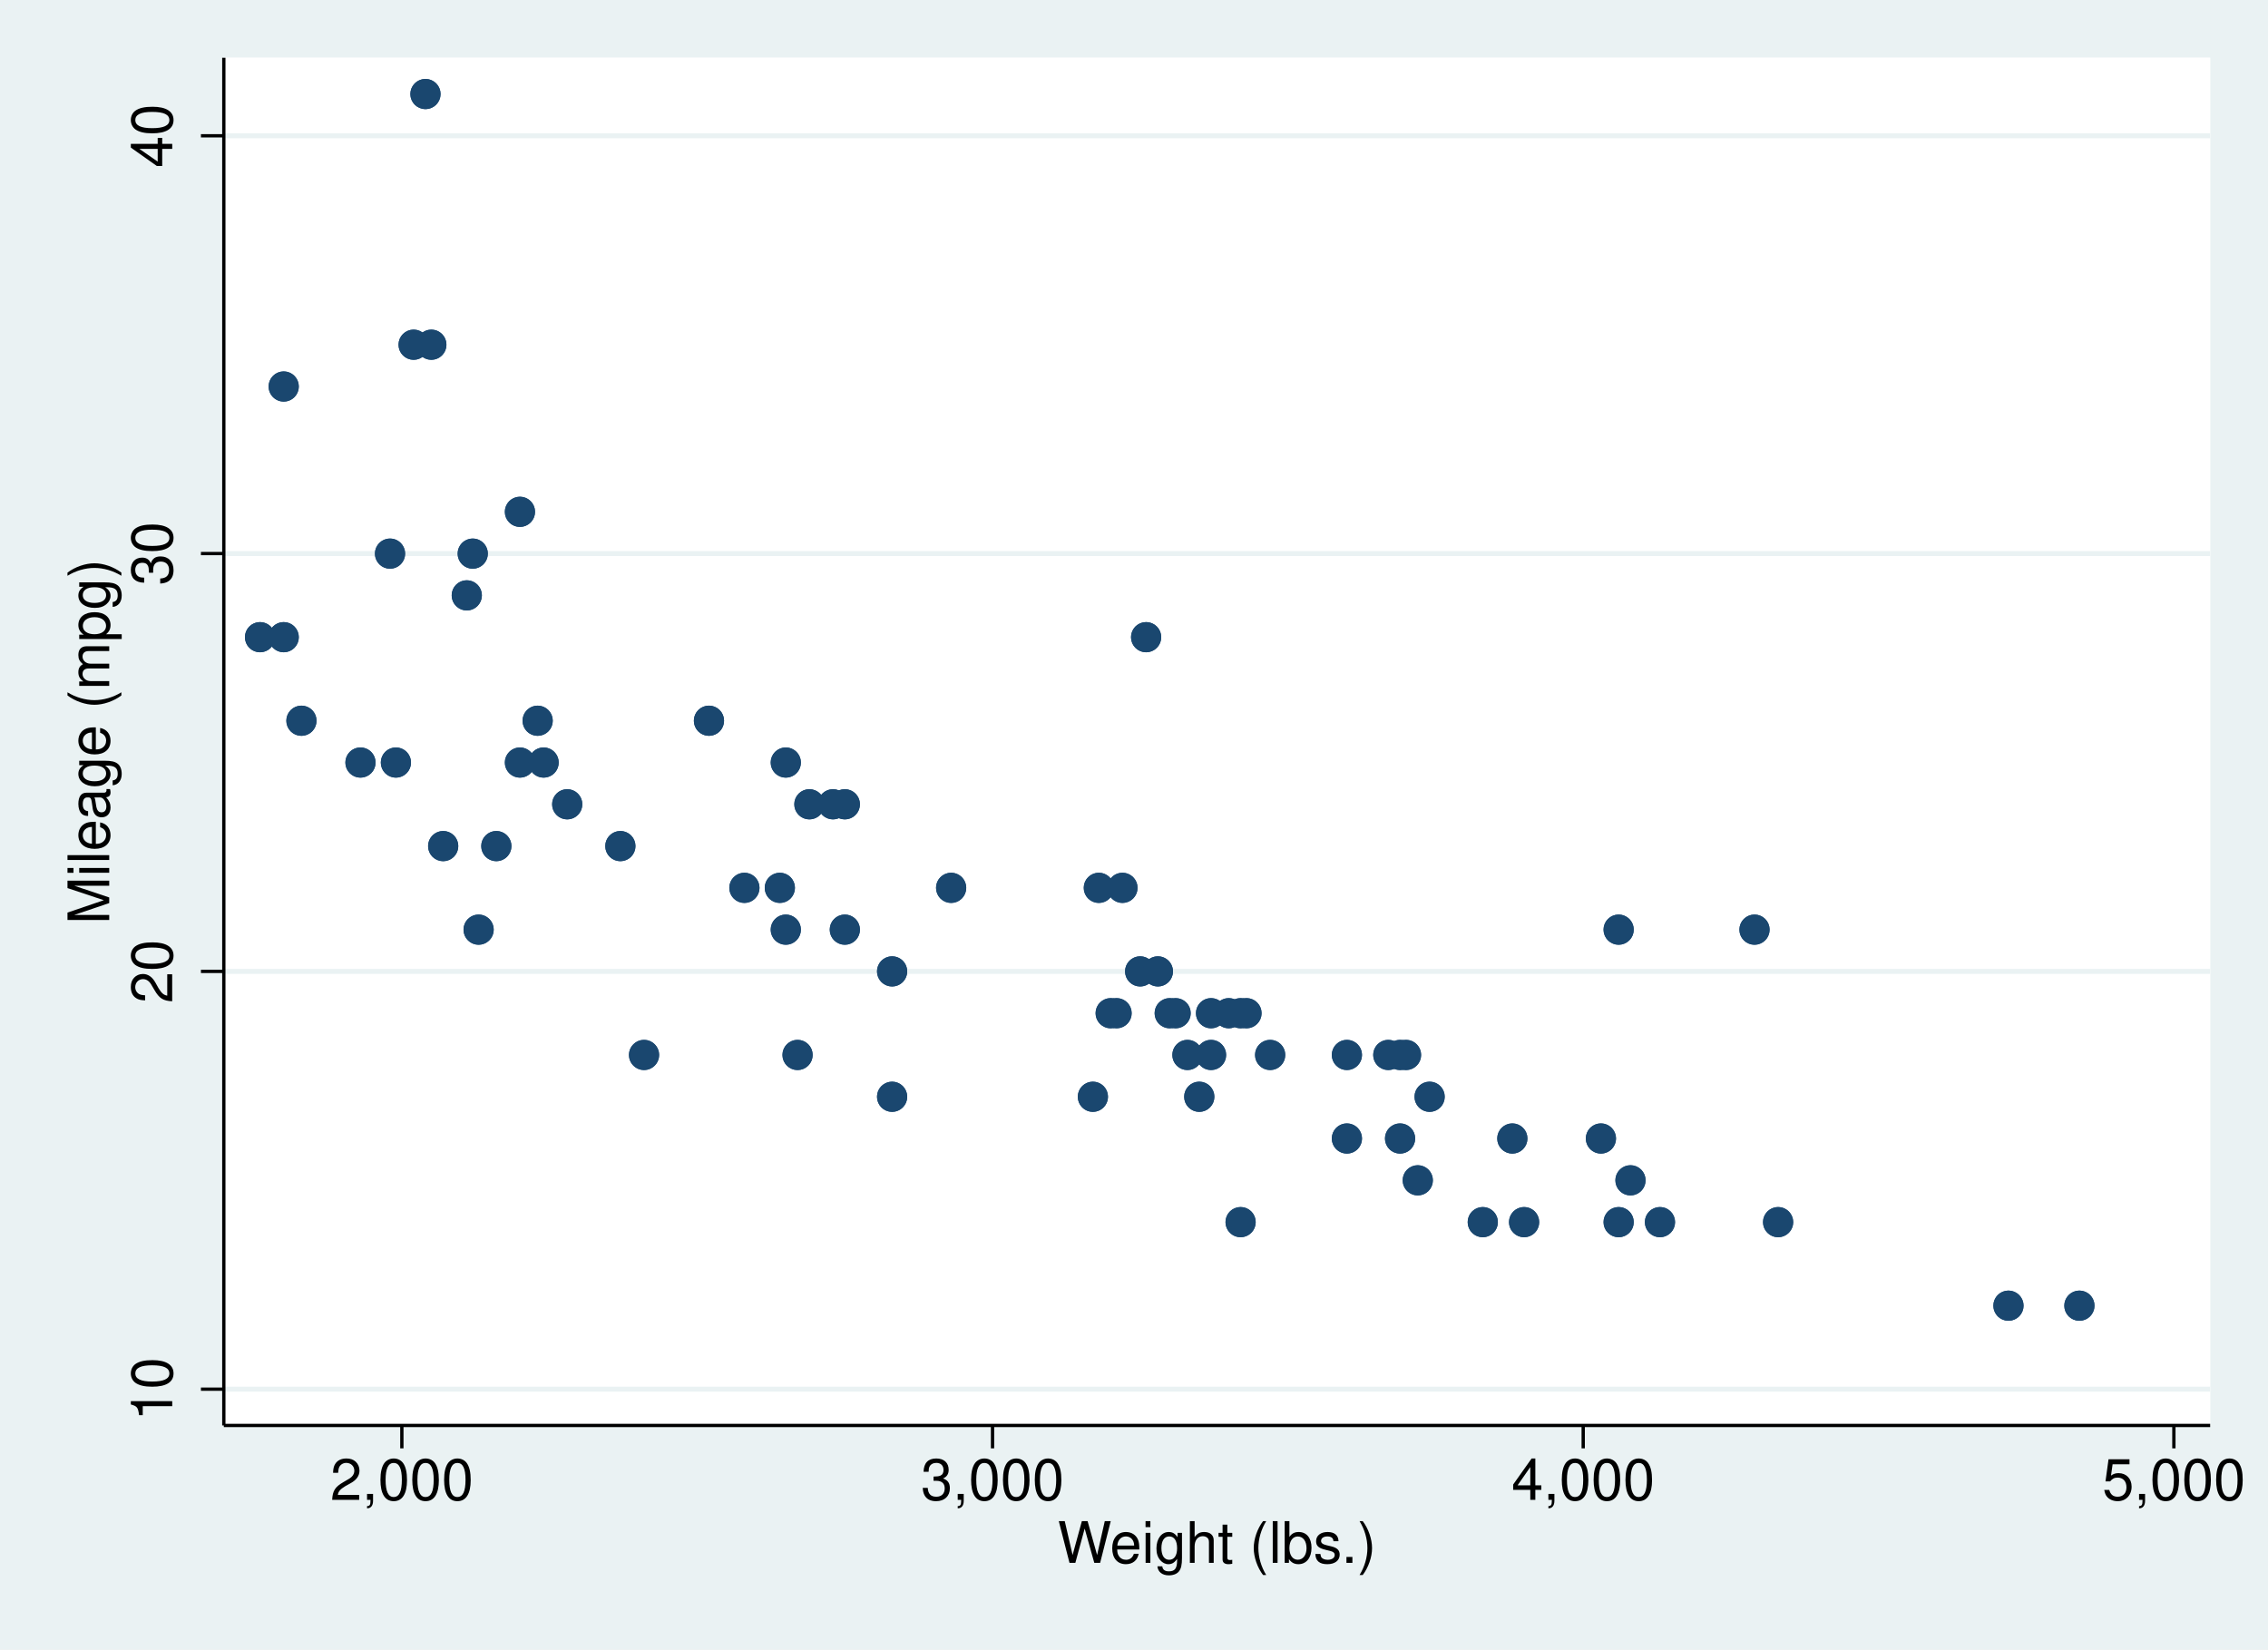
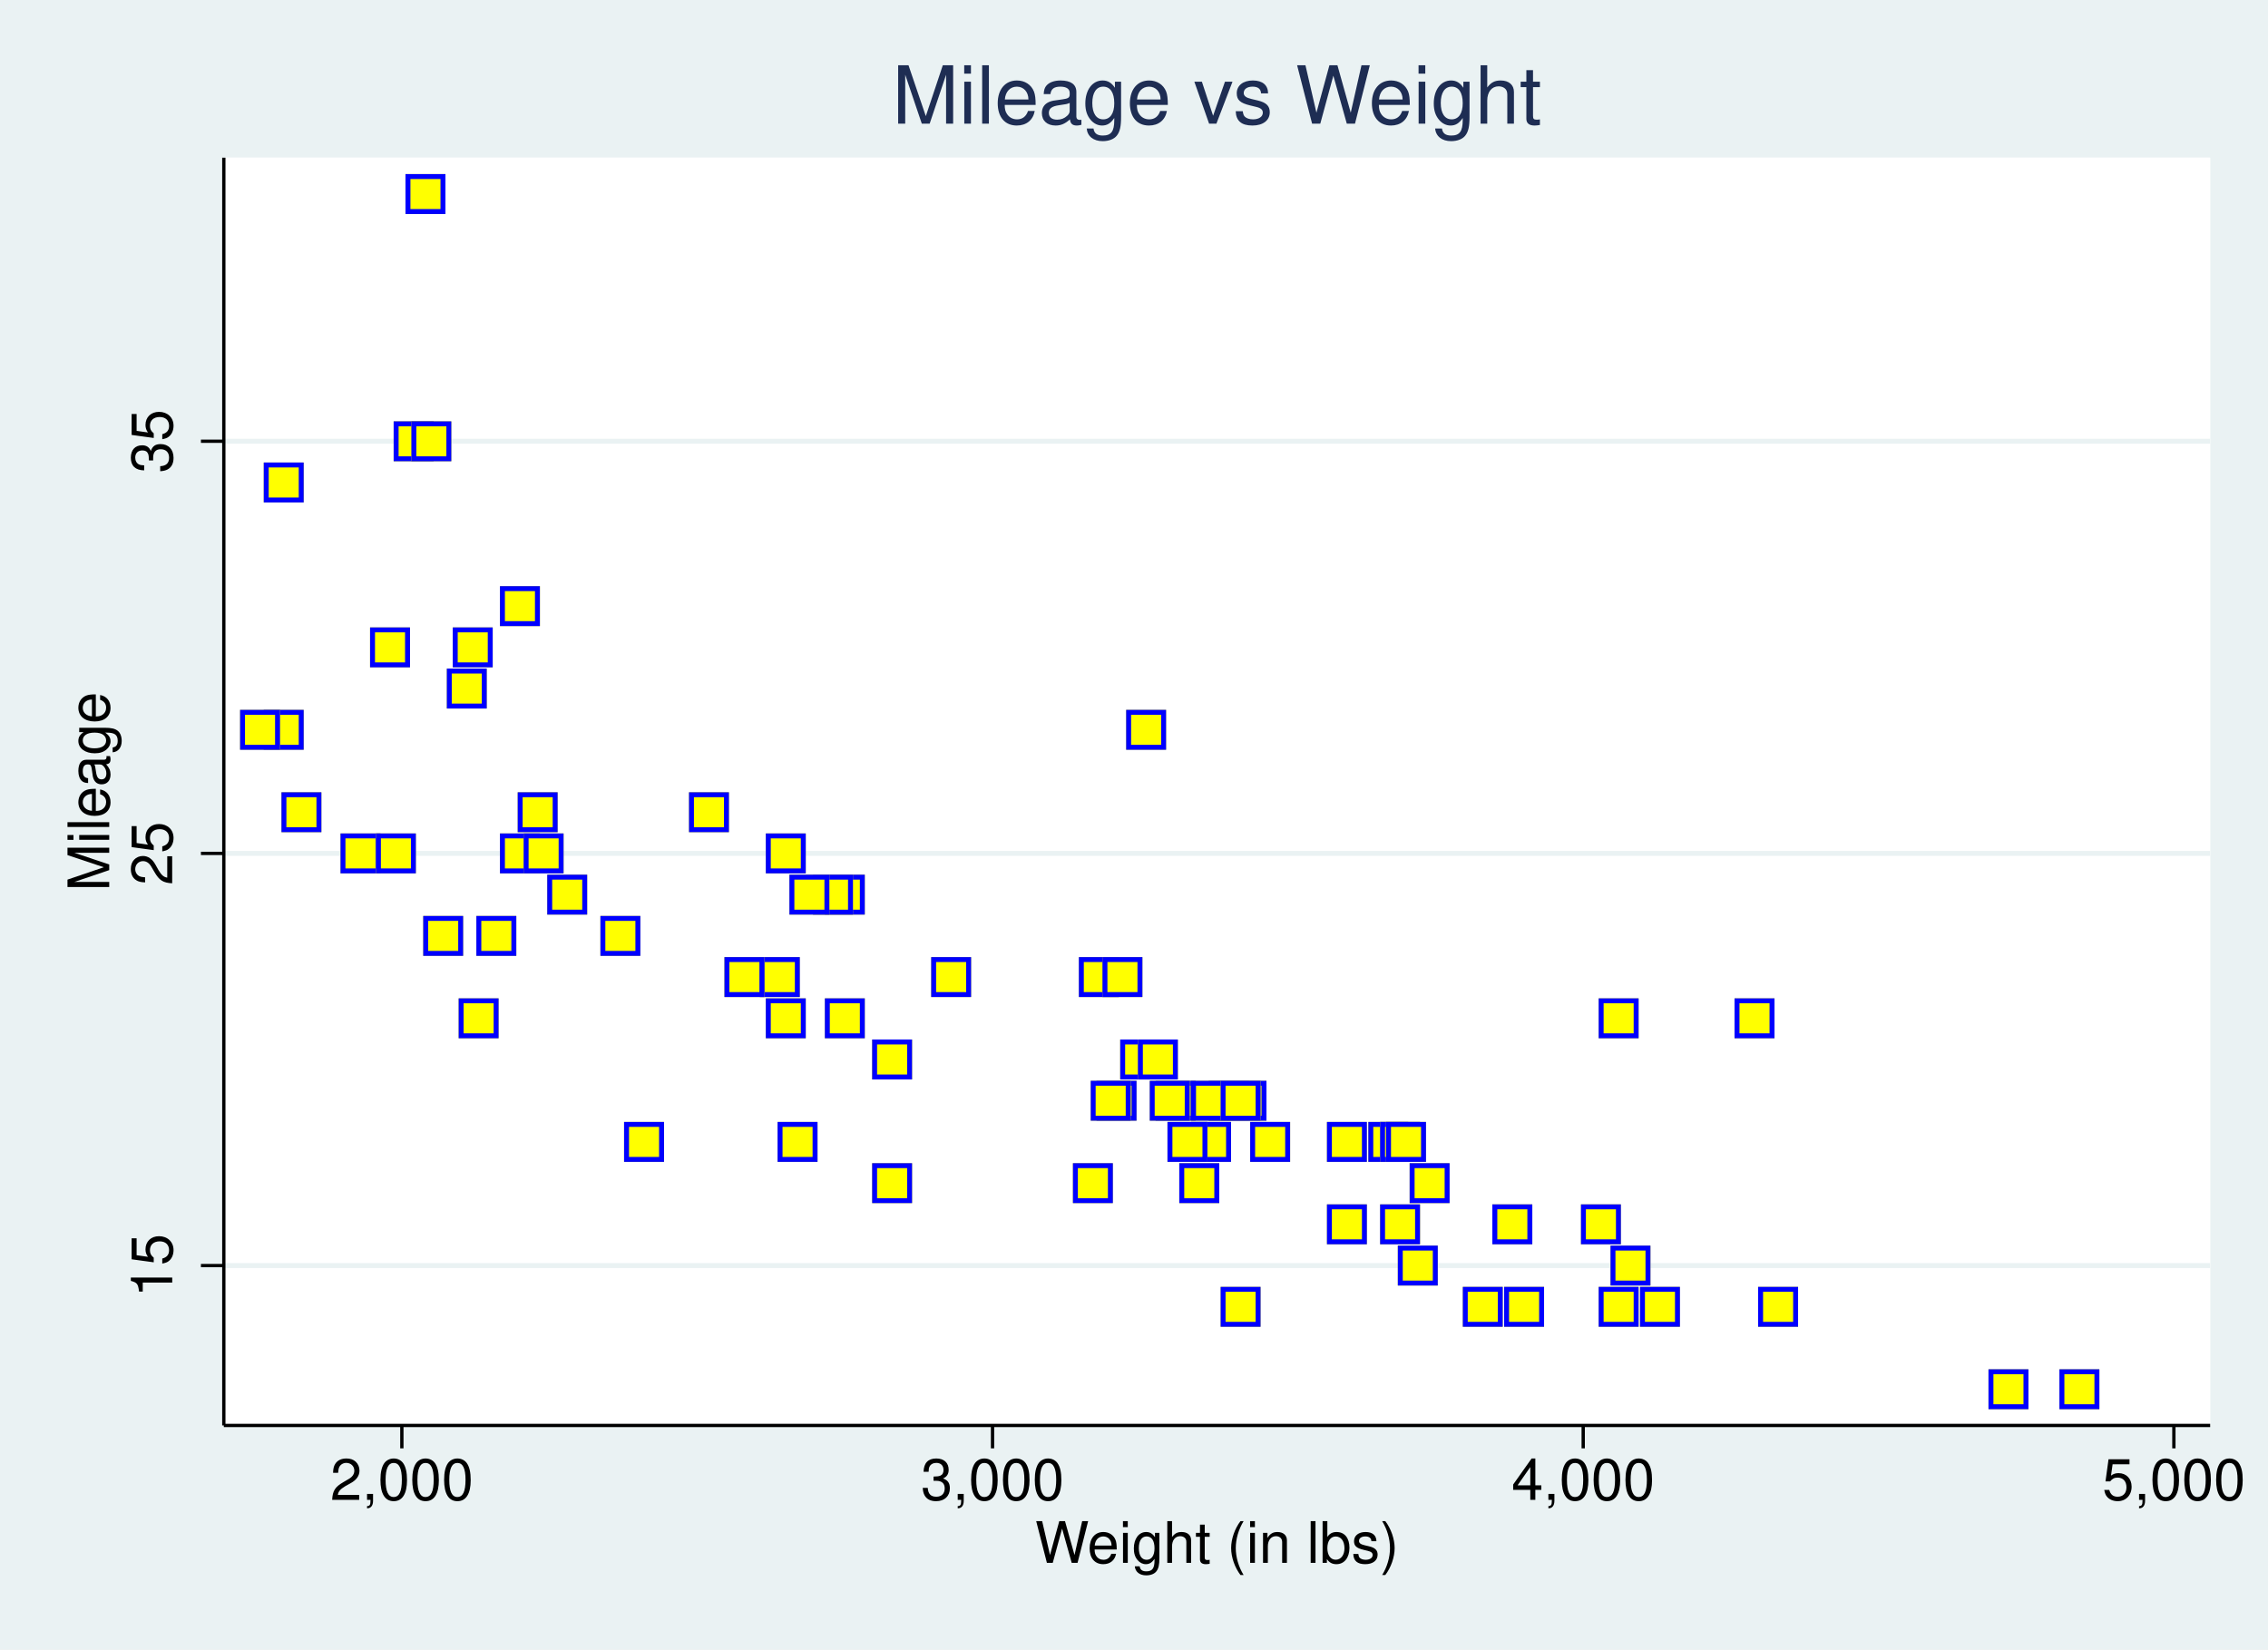
<svg xmlns="http://www.w3.org/2000/svg" version="1.1" width="5.50in" height="4.00in" viewBox="0 0 3960 2880">
  <rect x="0" y="0" width="3960" height="2880" style="fill:#EAF2F3;stroke:none" />
  <rect x="0.00" y="0.00" width="3959.88" height="2880.00" style="fill:#EAF2F3" />
  <rect x="2.88" y="2.88" width="3954.12" height="2874.24" style="fill:none;stroke:#EAF2F3;stroke-width:5.76" />
-   <rect x="390.80" y="100.86" width="3468.22" height="2388.33" style="fill:#FFFFFF" />
-   <rect x="393.68" y="103.74" width="3462.46" height="2382.57" style="fill:none;stroke:#FFFFFF;stroke-width:5.76" />
-   <line x1="390.80" y1="2425.82" x2="3859.02" y2="2425.82" style="stroke:#EAF2F3;stroke-width:8.64" />
-   <line x1="390.80" y1="1696.29" x2="3859.02" y2="1696.29" style="stroke:#EAF2F3;stroke-width:8.64" />
-   <line x1="390.80" y1="966.64" x2="3859.02" y2="966.64" style="stroke:#EAF2F3;stroke-width:8.64" />
-   <line x1="390.80" y1="237.11" x2="3859.02" y2="237.11" style="stroke:#EAF2F3;stroke-width:8.64" />
-   <circle cx="1660.72" cy="1550.39" r="26.35" style="fill:#1A476F" />
-   <circle cx="1660.72" cy="1550.39" r="22.03" style="fill:none;stroke:#1A476F;stroke-width:8.64" />
-   <circle cx="2093.97" cy="1915.21" r="26.35" style="fill:#1A476F" />
-   <circle cx="2093.97" cy="1915.21" r="22.03" style="fill:none;stroke:#1A476F;stroke-width:8.64" />
-   <circle cx="1361.62" cy="1550.39" r="26.35" style="fill:#1A476F" />
-   <circle cx="1361.62" cy="1550.39" r="22.03" style="fill:none;stroke:#1A476F;stroke-width:8.64" />
-   <circle cx="1990.77" cy="1696.29" r="26.35" style="fill:#1A476F" />
-   <circle cx="1990.77" cy="1696.29" r="22.03" style="fill:none;stroke:#1A476F;stroke-width:8.64" />
-   <circle cx="2846.87" cy="2061.12" r="26.35" style="fill:#1A476F" />
-   <circle cx="2846.87" cy="2061.12" r="22.03" style="fill:none;stroke:#1A476F;stroke-width:8.64" />
-   <circle cx="2424.01" cy="1842.20" r="26.35" style="fill:#1A476F" />
-   <circle cx="2424.01" cy="1842.20" r="22.03" style="fill:none;stroke:#1A476F;stroke-width:8.64" />
-   <circle cx="938.77" cy="1258.58" r="26.35" style="fill:#1A476F" />
-   <circle cx="938.77" cy="1258.58" r="22.03" style="fill:none;stroke:#1A476F;stroke-width:8.64" />
-   <circle cx="2021.70" cy="1696.29" r="26.35" style="fill:#1A476F" />
-   <circle cx="2021.70" cy="1696.29" r="22.03" style="fill:none;stroke:#1A476F;stroke-width:8.64" />
-   <circle cx="2640.58" cy="1988.11" r="26.35" style="fill:#1A476F" />
-   <circle cx="2640.58" cy="1988.11" r="22.03" style="fill:none;stroke:#1A476F;stroke-width:8.64" />
-   <circle cx="2145.45" cy="1769.31" r="26.35" style="fill:#1A476F" />
-   <circle cx="2145.45" cy="1769.31" r="22.03" style="fill:none;stroke:#1A476F;stroke-width:8.64" />
-   <circle cx="3104.64" cy="2134.14" r="26.35" style="fill:#1A476F" />
-   <circle cx="3104.64" cy="2134.14" r="22.03" style="fill:none;stroke:#1A476F;stroke-width:8.64" />
-   <circle cx="2661.12" cy="2134.14" r="26.35" style="fill:#1A476F" />
-   <circle cx="2661.12" cy="2134.14" r="22.03" style="fill:none;stroke:#1A476F;stroke-width:8.64" />
-   <circle cx="3063.43" cy="1623.40" r="26.35" style="fill:#1A476F" />
-   <circle cx="3063.43" cy="1623.40" r="22.03" style="fill:none;stroke:#1A476F;stroke-width:8.64" />
-   <circle cx="815.02" cy="1039.66" r="26.35" style="fill:#1A476F" />
-   <circle cx="815.02" cy="1039.66" r="22.03" style="fill:none;stroke:#1A476F;stroke-width:8.64" />
-   <circle cx="2444.56" cy="1988.11" r="26.35" style="fill:#1A476F" />
-   <circle cx="2444.56" cy="1988.11" r="22.03" style="fill:none;stroke:#1A476F;stroke-width:8.64" />
-   <circle cx="1918.62" cy="1550.39" r="26.35" style="fill:#1A476F" />
-   <circle cx="1918.62" cy="1550.39" r="22.03" style="fill:none;stroke:#1A476F;stroke-width:8.64" />
-   <circle cx="1959.83" cy="1550.39" r="26.35" style="fill:#1A476F" />
-   <circle cx="1959.83" cy="1550.39" r="22.03" style="fill:none;stroke:#1A476F;stroke-width:8.64" />
-   <circle cx="1475.10" cy="1404.48" r="26.35" style="fill:#1A476F" />
-   <circle cx="1475.10" cy="1404.48" r="22.03" style="fill:none;stroke:#1A476F;stroke-width:8.64" />
-   <circle cx="2176.39" cy="1769.31" r="26.35" style="fill:#1A476F" />
-   <circle cx="2176.39" cy="1769.31" r="22.03" style="fill:none;stroke:#1A476F;stroke-width:8.64" />
-   <circle cx="825.41" cy="966.77" r="26.35" style="fill:#1A476F" />
-   <circle cx="825.41" cy="966.77" r="22.03" style="fill:none;stroke:#1A476F;stroke-width:8.64" />
-   <circle cx="2351.74" cy="1842.20" r="26.35" style="fill:#1A476F" />
-   <circle cx="2351.74" cy="1842.20" r="22.03" style="fill:none;stroke:#1A476F;stroke-width:8.64" />
-   <circle cx="2351.74" cy="1988.11" r="26.35" style="fill:#1A476F" />
-   <circle cx="2351.74" cy="1988.11" r="22.03" style="fill:none;stroke:#1A476F;stroke-width:8.64" />
-   <circle cx="2496.16" cy="1915.21" r="26.35" style="fill:#1A476F" />
-   <circle cx="2496.16" cy="1915.21" r="22.03" style="fill:none;stroke:#1A476F;stroke-width:8.64" />
-   <circle cx="495.37" cy="1112.67" r="26.35" style="fill:#1A476F" />
-   <circle cx="495.37" cy="1112.67" r="22.03" style="fill:none;stroke:#1A476F;stroke-width:8.64" />
-   <circle cx="1372.02" cy="1623.40" r="26.35" style="fill:#1A476F" />
-   <circle cx="1372.02" cy="1623.40" r="22.03" style="fill:none;stroke:#1A476F;stroke-width:8.64" />
-   <circle cx="3630.70" cy="2280.04" r="26.35" style="fill:#1A476F" />
-   <circle cx="3630.70" cy="2280.04" r="22.03" style="fill:none;stroke:#1A476F;stroke-width:8.64" />
-   <circle cx="3506.83" cy="2280.04" r="26.35" style="fill:#1A476F" />
-   <circle cx="3506.83" cy="2280.04" r="22.03" style="fill:none;stroke:#1A476F;stroke-width:8.64" />
-   <circle cx="2588.97" cy="2134.14" r="26.35" style="fill:#1A476F" />
-   <circle cx="2588.97" cy="2134.14" r="22.03" style="fill:none;stroke:#1A476F;stroke-width:8.64" />
-   <circle cx="1299.75" cy="1550.39" r="26.35" style="fill:#1A476F" />
-   <circle cx="1299.75" cy="1550.39" r="22.03" style="fill:none;stroke:#1A476F;stroke-width:8.64" />
-   <circle cx="2826.20" cy="2134.14" r="26.35" style="fill:#1A476F" />
-   <circle cx="2826.20" cy="2134.14" r="22.03" style="fill:none;stroke:#1A476F;stroke-width:8.64" />
-   <circle cx="2475.49" cy="2061.12" r="26.35" style="fill:#1A476F" />
-   <circle cx="2475.49" cy="2061.12" r="22.03" style="fill:none;stroke:#1A476F;stroke-width:8.64" />
-   <circle cx="2114.52" cy="1842.20" r="26.35" style="fill:#1A476F" />
-   <circle cx="2114.52" cy="1842.20" r="22.03" style="fill:none;stroke:#1A476F;stroke-width:8.64" />
-   <circle cx="2898.35" cy="2134.14" r="26.35" style="fill:#1A476F" />
-   <circle cx="2898.35" cy="2134.14" r="22.03" style="fill:none;stroke:#1A476F;stroke-width:8.64" />
-   <circle cx="1557.64" cy="1696.29" r="26.35" style="fill:#1A476F" />
-   <circle cx="1557.64" cy="1696.29" r="22.03" style="fill:none;stroke:#1A476F;stroke-width:8.64" />
-   <circle cx="2826.20" cy="1623.40" r="26.35" style="fill:#1A476F" />
-   <circle cx="2826.20" cy="1623.40" r="22.03" style="fill:none;stroke:#1A476F;stroke-width:8.64" />
-   <circle cx="2052.64" cy="1769.31" r="26.35" style="fill:#1A476F" />
-   <circle cx="2052.64" cy="1769.31" r="22.03" style="fill:none;stroke:#1A476F;stroke-width:8.64" />
-   <circle cx="2042.37" cy="1769.31" r="26.35" style="fill:#1A476F" />
-   <circle cx="2042.37" cy="1769.31" r="22.03" style="fill:none;stroke:#1A476F;stroke-width:8.64" />
-   <circle cx="2444.56" cy="1842.20" r="26.35" style="fill:#1A476F" />
-   <circle cx="2444.56" cy="1842.20" r="22.03" style="fill:none;stroke:#1A476F;stroke-width:8.64" />
-   <circle cx="2114.52" cy="1769.31" r="26.35" style="fill:#1A476F" />
-   <circle cx="2114.52" cy="1769.31" r="22.03" style="fill:none;stroke:#1A476F;stroke-width:8.64" />
-   <circle cx="1454.43" cy="1404.48" r="26.35" style="fill:#1A476F" />
-   <circle cx="1454.43" cy="1404.48" r="22.03" style="fill:none;stroke:#1A476F;stroke-width:8.64" />
-   <circle cx="2795.26" cy="1988.11" r="26.35" style="fill:#1A476F" />
-   <circle cx="2795.26" cy="1988.11" r="22.03" style="fill:none;stroke:#1A476F;stroke-width:8.64" />
-   <circle cx="2001.16" cy="1112.67" r="26.35" style="fill:#1A476F" />
-   <circle cx="2001.16" cy="1112.67" r="22.03" style="fill:none;stroke:#1A476F;stroke-width:8.64" />
-   <circle cx="495.37" cy="674.95" r="26.35" style="fill:#1A476F" />
-   <circle cx="495.37" cy="674.95" r="22.03" style="fill:none;stroke:#1A476F;stroke-width:8.64" />
-   <circle cx="907.83" cy="1331.59" r="26.35" style="fill:#1A476F" />
-   <circle cx="907.83" cy="1331.59" r="22.03" style="fill:none;stroke:#1A476F;stroke-width:8.64" />
-   <circle cx="1237.87" cy="1258.58" r="26.35" style="fill:#1A476F" />
-   <circle cx="1237.87" cy="1258.58" r="22.03" style="fill:none;stroke:#1A476F;stroke-width:8.64" />
-   <circle cx="2073.31" cy="1842.20" r="26.35" style="fill:#1A476F" />
-   <circle cx="2073.31" cy="1842.20" r="22.03" style="fill:none;stroke:#1A476F;stroke-width:8.64" />
-   <circle cx="2454.95" cy="1842.20" r="26.35" style="fill:#1A476F" />
-   <circle cx="2454.95" cy="1842.20" r="22.03" style="fill:none;stroke:#1A476F;stroke-width:8.64" />
-   <circle cx="2217.72" cy="1842.20" r="26.35" style="fill:#1A476F" />
-   <circle cx="2217.72" cy="1842.20" r="22.03" style="fill:none;stroke:#1A476F;stroke-width:8.64" />
-   <circle cx="1949.56" cy="1769.31" r="26.35" style="fill:#1A476F" />
-   <circle cx="1949.56" cy="1769.31" r="22.03" style="fill:none;stroke:#1A476F;stroke-width:8.64" />
-   <circle cx="1939.29" cy="1769.31" r="26.35" style="fill:#1A476F" />
-   <circle cx="1939.29" cy="1769.31" r="22.03" style="fill:none;stroke:#1A476F;stroke-width:8.64" />
-   <circle cx="2166.12" cy="1769.31" r="26.35" style="fill:#1A476F" />
-   <circle cx="2166.12" cy="1769.31" r="22.03" style="fill:none;stroke:#1A476F;stroke-width:8.64" />
-   <circle cx="1413.22" cy="1404.48" r="26.35" style="fill:#1A476F" />
-   <circle cx="1413.22" cy="1404.48" r="22.03" style="fill:none;stroke:#1A476F;stroke-width:8.64" />
-   <circle cx="1557.64" cy="1915.21" r="26.35" style="fill:#1A476F" />
-   <circle cx="1557.64" cy="1915.21" r="22.03" style="fill:none;stroke:#1A476F;stroke-width:8.64" />
-   <circle cx="773.81" cy="1477.50" r="26.35" style="fill:#1A476F" />
-   <circle cx="773.81" cy="1477.50" r="22.03" style="fill:none;stroke:#1A476F;stroke-width:8.64" />
-   <circle cx="1372.02" cy="1331.59" r="26.35" style="fill:#1A476F" />
-   <circle cx="1372.02" cy="1331.59" r="22.03" style="fill:none;stroke:#1A476F;stroke-width:8.64" />
-   <circle cx="1083.18" cy="1477.50" r="26.35" style="fill:#1A476F" />
-   <circle cx="1083.18" cy="1477.50" r="22.03" style="fill:none;stroke:#1A476F;stroke-width:8.64" />
-   <circle cx="722.21" cy="601.94" r="26.35" style="fill:#1A476F" />
-   <circle cx="722.21" cy="601.94" r="22.03" style="fill:none;stroke:#1A476F;stroke-width:8.64" />
-   <circle cx="990.37" cy="1404.48" r="26.35" style="fill:#1A476F" />
-   <circle cx="990.37" cy="1404.48" r="22.03" style="fill:none;stroke:#1A476F;stroke-width:8.64" />
-   <circle cx="1475.10" cy="1623.40" r="26.35" style="fill:#1A476F" />
-   <circle cx="1475.10" cy="1623.40" r="22.03" style="fill:none;stroke:#1A476F;stroke-width:8.64" />
-   <circle cx="835.68" cy="1623.40" r="26.35" style="fill:#1A476F" />
-   <circle cx="835.68" cy="1623.40" r="22.03" style="fill:none;stroke:#1A476F;stroke-width:8.64" />
-   <circle cx="949.16" cy="1331.59" r="26.35" style="fill:#1A476F" />
-   <circle cx="949.16" cy="1331.59" r="22.03" style="fill:none;stroke:#1A476F;stroke-width:8.64" />
-   <circle cx="454.04" cy="1112.67" r="26.35" style="fill:#1A476F" />
-   <circle cx="454.04" cy="1112.67" r="22.03" style="fill:none;stroke:#1A476F;stroke-width:8.64" />
-   <circle cx="681.00" cy="966.77" r="26.35" style="fill:#1A476F" />
-   <circle cx="681.00" cy="966.77" r="22.03" style="fill:none;stroke:#1A476F;stroke-width:8.64" />
-   <circle cx="2166.12" cy="2134.14" r="26.35" style="fill:#1A476F" />
-   <circle cx="2166.12" cy="2134.14" r="22.03" style="fill:none;stroke:#1A476F;stroke-width:8.64" />
-   <circle cx="526.31" cy="1258.58" r="26.35" style="fill:#1A476F" />
-   <circle cx="526.31" cy="1258.58" r="22.03" style="fill:none;stroke:#1A476F;stroke-width:8.64" />
-   <circle cx="753.14" cy="601.94" r="26.35" style="fill:#1A476F" />
-   <circle cx="753.14" cy="601.94" r="22.03" style="fill:none;stroke:#1A476F;stroke-width:8.64" />
-   <circle cx="1124.52" cy="1842.20" r="26.35" style="fill:#1A476F" />
-   <circle cx="1124.52" cy="1842.20" r="22.03" style="fill:none;stroke:#1A476F;stroke-width:8.64" />
-   <circle cx="907.83" cy="893.75" r="26.35" style="fill:#1A476F" />
-   <circle cx="907.83" cy="893.75" r="22.03" style="fill:none;stroke:#1A476F;stroke-width:8.64" />
-   <circle cx="1392.56" cy="1842.20" r="26.35" style="fill:#1A476F" />
-   <circle cx="1392.56" cy="1842.20" r="22.03" style="fill:none;stroke:#1A476F;stroke-width:8.64" />
-   <circle cx="866.62" cy="1477.50" r="26.35" style="fill:#1A476F" />
-   <circle cx="866.62" cy="1477.50" r="22.03" style="fill:none;stroke:#1A476F;stroke-width:8.64" />
-   <circle cx="742.87" cy="164.22" r="26.35" style="fill:#1A476F" />
-   <circle cx="742.87" cy="164.22" r="22.03" style="fill:none;stroke:#1A476F;stroke-width:8.64" />
-   <circle cx="629.39" cy="1331.59" r="26.35" style="fill:#1A476F" />
-   <circle cx="629.39" cy="1331.59" r="22.03" style="fill:none;stroke:#1A476F;stroke-width:8.64" />
-   <circle cx="691.27" cy="1331.59" r="26.35" style="fill:#1A476F" />
-   <circle cx="691.27" cy="1331.59" r="22.03" style="fill:none;stroke:#1A476F;stroke-width:8.64" />
-   <circle cx="1908.22" cy="1915.21" r="26.35" style="fill:#1A476F" />
-   <circle cx="1908.22" cy="1915.21" r="22.03" style="fill:none;stroke:#1A476F;stroke-width:8.64" />
-   <line x1="390.80" y1="2489.19" x2="390.80" y2="100.86" style="stroke:#000000;stroke-width:5.76" />
-   <line x1="390.80" y1="2425.82" x2="350.83" y2="2425.82" style="stroke:#000000;stroke-width:5.76" />
-   <text x="300.72" y="2425.82" style="font-family:'Helvetica';font-size:99.99px;fill:#000000" transform="rotate(-90 300.72,2425.82)" text-anchor="middle">10</text>
-   <line x1="390.80" y1="1696.29" x2="350.83" y2="1696.29" style="stroke:#000000;stroke-width:5.76" />
-   <text x="300.72" y="1696.29" style="font-family:'Helvetica';font-size:99.99px;fill:#000000" transform="rotate(-90 300.72,1696.29)" text-anchor="middle">20</text>
-   <line x1="390.80" y1="966.64" x2="350.83" y2="966.64" style="stroke:#000000;stroke-width:5.76" />
-   <text x="300.72" y="966.64" style="font-family:'Helvetica';font-size:99.99px;fill:#000000" transform="rotate(-90 300.72,966.64)" text-anchor="middle">30</text>
-   <line x1="390.80" y1="237.11" x2="350.83" y2="237.11" style="stroke:#000000;stroke-width:5.76" />
-   <text x="300.72" y="237.11" style="font-family:'Helvetica';font-size:99.99px;fill:#000000" transform="rotate(-90 300.72,237.11)" text-anchor="middle">40</text>
-   <text x="190.71" y="1294.96" style="font-family:'Helvetica';font-size:99.99px;fill:#000000" transform="rotate(-90 190.71,1294.96)" text-anchor="middle">Mileage (mpg)</text>
+   <rect x="390.80" y="275.35" width="3468.22" height="2213.83" style="fill:#FFFFFF" />
+   <rect x="393.68" y="278.23" width="3462.46" height="2208.07" style="fill:none;stroke:#FFFFFF;stroke-width:5.76" />
+   <line x1="390.80" y1="2210.00" x2="3859.02" y2="2210.00" style="stroke:#EAF2F3;stroke-width:8.64" />
+   <line x1="390.80" y1="1490.24" x2="3859.02" y2="1490.24" style="stroke:#EAF2F3;stroke-width:8.64" />
+   <line x1="390.80" y1="770.49" x2="3859.02" y2="770.49" style="stroke:#EAF2F3;stroke-width:8.64" />
+   <rect x="1625.84" y="1671.31" width="69.77" height="69.77" style="fill:#FFFF00" />
+   <rect x="1630.16" y="1675.63" width="61.13" height="61.13" style="fill:none;stroke:#0000FF;stroke-width:8.64" />
+   <rect x="2059.09" y="2031.18" width="69.77" height="69.77" style="fill:#FFFF00" />
+   <rect x="2063.41" y="2035.50" width="61.13" height="61.13" style="fill:none;stroke:#0000FF;stroke-width:8.64" />
+   <rect x="1326.74" y="1671.31" width="69.77" height="69.77" style="fill:#FFFF00" />
+   <rect x="1331.06" y="1675.63" width="61.13" height="61.13" style="fill:none;stroke:#0000FF;stroke-width:8.64" />
+   <rect x="1955.88" y="1815.23" width="69.77" height="69.77" style="fill:#FFFF00" />
+   <rect x="1960.20" y="1819.55" width="61.13" height="61.13" style="fill:none;stroke:#0000FF;stroke-width:8.64" />
+   <rect x="2811.98" y="2175.11" width="69.77" height="69.77" style="fill:#FFFF00" />
+   <rect x="2816.30" y="2179.43" width="61.13" height="61.13" style="fill:none;stroke:#0000FF;stroke-width:8.64" />
+   <rect x="2389.13" y="1959.16" width="69.77" height="69.77" style="fill:#FFFF00" />
+   <rect x="2393.45" y="1963.48" width="61.13" height="61.13" style="fill:none;stroke:#0000FF;stroke-width:8.64" />
+   <rect x="903.88" y="1383.46" width="69.77" height="69.77" style="fill:#FFFF00" />
+   <rect x="908.20" y="1387.78" width="61.13" height="61.13" style="fill:none;stroke:#0000FF;stroke-width:8.64" />
+   <rect x="1986.82" y="1815.23" width="69.77" height="69.77" style="fill:#FFFF00" />
+   <rect x="1991.14" y="1819.55" width="61.13" height="61.13" style="fill:none;stroke:#0000FF;stroke-width:8.64" />
+   <rect x="2605.69" y="2103.08" width="69.77" height="69.77" style="fill:#FFFF00" />
+   <rect x="2610.01" y="2107.40" width="61.13" height="61.13" style="fill:none;stroke:#0000FF;stroke-width:8.64" />
+   <rect x="2110.57" y="1887.26" width="69.77" height="69.77" style="fill:#FFFF00" />
+   <rect x="2114.89" y="1891.58" width="61.13" height="61.13" style="fill:none;stroke:#0000FF;stroke-width:8.64" />
+   <rect x="3069.75" y="2247.13" width="69.77" height="69.77" style="fill:#FFFF00" />
+   <rect x="3074.07" y="2251.45" width="61.13" height="61.13" style="fill:none;stroke:#0000FF;stroke-width:8.64" />
+   <rect x="2626.23" y="2247.13" width="69.77" height="69.77" style="fill:#FFFF00" />
+   <rect x="2630.55" y="2251.45" width="61.13" height="61.13" style="fill:none;stroke:#0000FF;stroke-width:8.64" />
+   <rect x="3028.55" y="1743.33" width="69.77" height="69.77" style="fill:#FFFF00" />
+   <rect x="3032.86" y="1747.65" width="61.13" height="61.13" style="fill:none;stroke:#0000FF;stroke-width:8.64" />
+   <rect x="780.13" y="1167.51" width="69.77" height="69.77" style="fill:#FFFF00" />
+   <rect x="784.45" y="1171.83" width="61.13" height="61.13" style="fill:none;stroke:#0000FF;stroke-width:8.64" />
+   <rect x="2409.67" y="2103.08" width="69.77" height="69.77" style="fill:#FFFF00" />
+   <rect x="2413.99" y="2107.40" width="61.13" height="61.13" style="fill:none;stroke:#0000FF;stroke-width:8.64" />
+   <rect x="1883.73" y="1671.31" width="69.77" height="69.77" style="fill:#FFFF00" />
+   <rect x="1888.05" y="1675.63" width="61.13" height="61.13" style="fill:none;stroke:#0000FF;stroke-width:8.64" />
+   <rect x="1924.94" y="1671.31" width="69.77" height="69.77" style="fill:#FFFF00" />
+   <rect x="1929.26" y="1675.63" width="61.13" height="61.13" style="fill:none;stroke:#0000FF;stroke-width:8.64" />
+   <rect x="1440.21" y="1527.38" width="69.77" height="69.77" style="fill:#FFFF00" />
+   <rect x="1444.53" y="1531.70" width="61.13" height="61.13" style="fill:none;stroke:#0000FF;stroke-width:8.64" />
+   <rect x="2141.51" y="1887.26" width="69.77" height="69.77" style="fill:#FFFF00" />
+   <rect x="2145.82" y="1891.58" width="61.13" height="61.13" style="fill:none;stroke:#0000FF;stroke-width:8.64" />
+   <rect x="790.53" y="1095.60" width="69.77" height="69.77" style="fill:#FFFF00" />
+   <rect x="794.85" y="1099.92" width="61.13" height="61.13" style="fill:none;stroke:#0000FF;stroke-width:8.64" />
+   <rect x="2316.86" y="1959.16" width="69.77" height="69.77" style="fill:#FFFF00" />
+   <rect x="2321.18" y="1963.48" width="61.13" height="61.13" style="fill:none;stroke:#0000FF;stroke-width:8.64" />
+   <rect x="2316.86" y="2103.08" width="69.77" height="69.77" style="fill:#FFFF00" />
+   <rect x="2321.18" y="2107.40" width="61.13" height="61.13" style="fill:none;stroke:#0000FF;stroke-width:8.64" />
+   <rect x="2461.28" y="2031.18" width="69.77" height="69.77" style="fill:#FFFF00" />
+   <rect x="2465.59" y="2035.50" width="61.13" height="61.13" style="fill:none;stroke:#0000FF;stroke-width:8.64" />
+   <rect x="460.49" y="1239.53" width="69.77" height="69.77" style="fill:#FFFF00" />
+   <rect x="464.81" y="1243.85" width="61.13" height="61.13" style="fill:none;stroke:#0000FF;stroke-width:8.64" />
+   <rect x="1337.13" y="1743.33" width="69.77" height="69.77" style="fill:#FFFF00" />
+   <rect x="1341.45" y="1747.65" width="61.13" height="61.13" style="fill:none;stroke:#0000FF;stroke-width:8.64" />
+   <rect x="3595.82" y="2391.06" width="69.77" height="69.77" style="fill:#FFFF00" />
+   <rect x="3600.14" y="2395.38" width="61.13" height="61.13" style="fill:none;stroke:#0000FF;stroke-width:8.64" />
+   <rect x="3471.94" y="2391.06" width="69.77" height="69.77" style="fill:#FFFF00" />
+   <rect x="3476.26" y="2395.38" width="61.13" height="61.13" style="fill:none;stroke:#0000FF;stroke-width:8.64" />
+   <rect x="2554.09" y="2247.13" width="69.77" height="69.77" style="fill:#FFFF00" />
+   <rect x="2558.41" y="2251.45" width="61.13" height="61.13" style="fill:none;stroke:#0000FF;stroke-width:8.64" />
+   <rect x="1264.86" y="1671.31" width="69.77" height="69.77" style="fill:#FFFF00" />
+   <rect x="1269.18" y="1675.63" width="61.13" height="61.13" style="fill:none;stroke:#0000FF;stroke-width:8.64" />
+   <rect x="2791.32" y="2247.13" width="69.77" height="69.77" style="fill:#FFFF00" />
+   <rect x="2795.64" y="2251.45" width="61.13" height="61.13" style="fill:none;stroke:#0000FF;stroke-width:8.64" />
+   <rect x="2440.61" y="2175.11" width="69.77" height="69.77" style="fill:#FFFF00" />
+   <rect x="2444.93" y="2179.43" width="61.13" height="61.13" style="fill:none;stroke:#0000FF;stroke-width:8.64" />
+   <rect x="2079.63" y="1959.16" width="69.77" height="69.77" style="fill:#FFFF00" />
+   <rect x="2083.95" y="1963.48" width="61.13" height="61.13" style="fill:none;stroke:#0000FF;stroke-width:8.64" />
+   <rect x="2863.46" y="2247.13" width="69.77" height="69.77" style="fill:#FFFF00" />
+   <rect x="2867.78" y="2251.45" width="61.13" height="61.13" style="fill:none;stroke:#0000FF;stroke-width:8.64" />
+   <rect x="1522.76" y="1815.23" width="69.77" height="69.77" style="fill:#FFFF00" />
+   <rect x="1527.08" y="1819.55" width="61.13" height="61.13" style="fill:none;stroke:#0000FF;stroke-width:8.64" />
+   <rect x="2791.32" y="1743.33" width="69.77" height="69.77" style="fill:#FFFF00" />
+   <rect x="2795.64" y="1747.65" width="61.13" height="61.13" style="fill:none;stroke:#0000FF;stroke-width:8.64" />
+   <rect x="2017.76" y="1887.26" width="69.77" height="69.77" style="fill:#FFFF00" />
+   <rect x="2022.08" y="1891.58" width="61.13" height="61.13" style="fill:none;stroke:#0000FF;stroke-width:8.64" />
+   <rect x="2007.48" y="1887.26" width="69.77" height="69.77" style="fill:#FFFF00" />
+   <rect x="2011.80" y="1891.58" width="61.13" height="61.13" style="fill:none;stroke:#0000FF;stroke-width:8.64" />
+   <rect x="2409.67" y="1959.16" width="69.77" height="69.77" style="fill:#FFFF00" />
+   <rect x="2413.99" y="1963.48" width="61.13" height="61.13" style="fill:none;stroke:#0000FF;stroke-width:8.64" />
+   <rect x="2079.63" y="1887.26" width="69.77" height="69.77" style="fill:#FFFF00" />
+   <rect x="2083.95" y="1891.58" width="61.13" height="61.13" style="fill:none;stroke:#0000FF;stroke-width:8.64" />
+   <rect x="1419.55" y="1527.38" width="69.77" height="69.77" style="fill:#FFFF00" />
+   <rect x="1423.87" y="1531.70" width="61.13" height="61.13" style="fill:none;stroke:#0000FF;stroke-width:8.64" />
+   <rect x="2760.38" y="2103.08" width="69.77" height="69.77" style="fill:#FFFF00" />
+   <rect x="2764.70" y="2107.40" width="61.13" height="61.13" style="fill:none;stroke:#0000FF;stroke-width:8.64" />
+   <rect x="1966.28" y="1239.53" width="69.77" height="69.77" style="fill:#FFFF00" />
+   <rect x="1970.60" y="1243.85" width="61.13" height="61.13" style="fill:none;stroke:#0000FF;stroke-width:8.64" />
+   <rect x="460.49" y="807.63" width="69.77" height="69.77" style="fill:#FFFF00" />
+   <rect x="464.81" y="811.95" width="61.13" height="61.13" style="fill:none;stroke:#0000FF;stroke-width:8.64" />
+   <rect x="872.94" y="1455.36" width="69.77" height="69.77" style="fill:#FFFF00" />
+   <rect x="877.26" y="1459.68" width="61.13" height="61.13" style="fill:none;stroke:#0000FF;stroke-width:8.64" />
+   <rect x="1202.99" y="1383.46" width="69.77" height="69.77" style="fill:#FFFF00" />
+   <rect x="1207.31" y="1387.78" width="61.13" height="61.13" style="fill:none;stroke:#0000FF;stroke-width:8.64" />
+   <rect x="2038.42" y="1959.16" width="69.77" height="69.77" style="fill:#FFFF00" />
+   <rect x="2042.74" y="1963.48" width="61.13" height="61.13" style="fill:none;stroke:#0000FF;stroke-width:8.64" />
+   <rect x="2420.07" y="1959.16" width="69.77" height="69.77" style="fill:#FFFF00" />
+   <rect x="2424.39" y="1963.48" width="61.13" height="61.13" style="fill:none;stroke:#0000FF;stroke-width:8.64" />
+   <rect x="2182.84" y="1959.16" width="69.77" height="69.77" style="fill:#FFFF00" />
+   <rect x="2187.16" y="1963.48" width="61.13" height="61.13" style="fill:none;stroke:#0000FF;stroke-width:8.64" />
+   <rect x="1914.67" y="1887.26" width="69.77" height="69.77" style="fill:#FFFF00" />
+   <rect x="1918.99" y="1891.58" width="61.13" height="61.13" style="fill:none;stroke:#0000FF;stroke-width:8.64" />
+   <rect x="1904.40" y="1887.26" width="69.77" height="69.77" style="fill:#FFFF00" />
+   <rect x="1908.72" y="1891.58" width="61.13" height="61.13" style="fill:none;stroke:#0000FF;stroke-width:8.64" />
+   <rect x="2131.23" y="1887.26" width="69.77" height="69.77" style="fill:#FFFF00" />
+   <rect x="2135.55" y="1891.58" width="61.13" height="61.13" style="fill:none;stroke:#0000FF;stroke-width:8.64" />
+   <rect x="1378.34" y="1527.38" width="69.77" height="69.77" style="fill:#FFFF00" />
+   <rect x="1382.66" y="1531.70" width="61.13" height="61.13" style="fill:none;stroke:#0000FF;stroke-width:8.64" />
+   <rect x="1522.76" y="2031.18" width="69.77" height="69.77" style="fill:#FFFF00" />
+   <rect x="1527.08" y="2035.50" width="61.13" height="61.13" style="fill:none;stroke:#0000FF;stroke-width:8.64" />
+   <rect x="738.92" y="1599.41" width="69.77" height="69.77" style="fill:#FFFF00" />
+   <rect x="743.24" y="1603.73" width="61.13" height="61.13" style="fill:none;stroke:#0000FF;stroke-width:8.64" />
+   <rect x="1337.13" y="1455.36" width="69.77" height="69.77" style="fill:#FFFF00" />
+   <rect x="1341.45" y="1459.68" width="61.13" height="61.13" style="fill:none;stroke:#0000FF;stroke-width:8.64" />
+   <rect x="1048.30" y="1599.41" width="69.77" height="69.77" style="fill:#FFFF00" />
+   <rect x="1052.62" y="1603.73" width="61.13" height="61.13" style="fill:none;stroke:#0000FF;stroke-width:8.64" />
+   <rect x="687.32" y="735.73" width="69.77" height="69.77" style="fill:#FFFF00" />
+   <rect x="691.64" y="740.05" width="61.13" height="61.13" style="fill:none;stroke:#0000FF;stroke-width:8.64" />
+   <rect x="955.49" y="1527.38" width="69.77" height="69.77" style="fill:#FFFF00" />
+   <rect x="959.80" y="1531.70" width="61.13" height="61.13" style="fill:none;stroke:#0000FF;stroke-width:8.64" />
+   <rect x="1440.21" y="1743.33" width="69.77" height="69.77" style="fill:#FFFF00" />
+   <rect x="1444.53" y="1747.65" width="61.13" height="61.13" style="fill:none;stroke:#0000FF;stroke-width:8.64" />
+   <rect x="800.80" y="1743.33" width="69.77" height="69.77" style="fill:#FFFF00" />
+   <rect x="805.12" y="1747.65" width="61.13" height="61.13" style="fill:none;stroke:#0000FF;stroke-width:8.64" />
+   <rect x="914.28" y="1455.36" width="69.77" height="69.77" style="fill:#FFFF00" />
+   <rect x="918.60" y="1459.68" width="61.13" height="61.13" style="fill:none;stroke:#0000FF;stroke-width:8.64" />
+   <rect x="419.15" y="1239.53" width="69.77" height="69.77" style="fill:#FFFF00" />
+   <rect x="423.47" y="1243.85" width="61.13" height="61.13" style="fill:none;stroke:#0000FF;stroke-width:8.64" />
+   <rect x="646.11" y="1095.60" width="69.77" height="69.77" style="fill:#FFFF00" />
+   <rect x="650.43" y="1099.92" width="61.13" height="61.13" style="fill:none;stroke:#0000FF;stroke-width:8.64" />
+   <rect x="2131.23" y="2247.13" width="69.77" height="69.77" style="fill:#FFFF00" />
+   <rect x="2135.55" y="2251.45" width="61.13" height="61.13" style="fill:none;stroke:#0000FF;stroke-width:8.64" />
+   <rect x="491.42" y="1383.46" width="69.77" height="69.77" style="fill:#FFFF00" />
+   <rect x="495.74" y="1387.78" width="61.13" height="61.13" style="fill:none;stroke:#0000FF;stroke-width:8.64" />
+   <rect x="718.26" y="735.73" width="69.77" height="69.77" style="fill:#FFFF00" />
+   <rect x="722.58" y="740.05" width="61.13" height="61.13" style="fill:none;stroke:#0000FF;stroke-width:8.64" />
+   <rect x="1089.63" y="1959.16" width="69.77" height="69.77" style="fill:#FFFF00" />
+   <rect x="1093.95" y="1963.48" width="61.13" height="61.13" style="fill:none;stroke:#0000FF;stroke-width:8.64" />
+   <rect x="872.94" y="1023.58" width="69.77" height="69.77" style="fill:#FFFF00" />
+   <rect x="877.26" y="1027.90" width="61.13" height="61.13" style="fill:none;stroke:#0000FF;stroke-width:8.64" />
+   <rect x="1357.67" y="1959.16" width="69.77" height="69.77" style="fill:#FFFF00" />
+   <rect x="1361.99" y="1963.48" width="61.13" height="61.13" style="fill:none;stroke:#0000FF;stroke-width:8.64" />
+   <rect x="831.74" y="1599.41" width="69.77" height="69.77" style="fill:#FFFF00" />
+   <rect x="836.05" y="1603.73" width="61.13" height="61.13" style="fill:none;stroke:#0000FF;stroke-width:8.64" />
+   <rect x="707.99" y="303.95" width="69.77" height="69.77" style="fill:#FFFF00" />
+   <rect x="712.30" y="308.27" width="61.13" height="61.13" style="fill:none;stroke:#0000FF;stroke-width:8.64" />
+   <rect x="594.51" y="1455.36" width="69.77" height="69.77" style="fill:#FFFF00" />
+   <rect x="598.83" y="1459.68" width="61.13" height="61.13" style="fill:none;stroke:#0000FF;stroke-width:8.64" />
+   <rect x="656.38" y="1455.36" width="69.77" height="69.77" style="fill:#FFFF00" />
+   <rect x="660.70" y="1459.68" width="61.13" height="61.13" style="fill:none;stroke:#0000FF;stroke-width:8.64" />
+   <rect x="1873.34" y="2031.18" width="69.77" height="69.77" style="fill:#FFFF00" />
+   <rect x="1877.66" y="2035.50" width="61.13" height="61.13" style="fill:none;stroke:#0000FF;stroke-width:8.64" />
+   <line x1="390.80" y1="2489.19" x2="390.80" y2="275.35" style="stroke:#000000;stroke-width:5.76" />
+   <line x1="390.80" y1="2210.00" x2="350.83" y2="2210.00" style="stroke:#000000;stroke-width:5.76" />
+   <text x="300.72" y="2210.00" style="font-family:'Helvetica';font-size:99.99px;fill:#000000" transform="rotate(-90 300.72,2210.00)" text-anchor="middle">15</text>
+   <line x1="390.80" y1="1490.24" x2="350.83" y2="1490.24" style="stroke:#000000;stroke-width:5.76" />
+   <text x="300.72" y="1490.24" style="font-family:'Helvetica';font-size:99.99px;fill:#000000" transform="rotate(-90 300.72,1490.24)" text-anchor="middle">25</text>
+   <line x1="390.80" y1="770.49" x2="350.83" y2="770.49" style="stroke:#000000;stroke-width:5.76" />
+   <text x="300.72" y="770.49" style="font-family:'Helvetica';font-size:99.99px;fill:#000000" transform="rotate(-90 300.72,770.49)" text-anchor="middle">35</text>
+   <text x="190.71" y="1382.33" style="font-family:'Helvetica';font-size:99.99px;fill:#000000" transform="rotate(-90 190.71,1382.33)" text-anchor="middle">Mileage</text>
  <line x1="390.80" y1="2489.19" x2="3859.02" y2="2489.19" style="stroke:#000000;stroke-width:5.76" />
  <line x1="701.66" y1="2489.19" x2="701.66" y2="2529.16" style="stroke:#000000;stroke-width:5.76" />
  <text x="701.66" y="2619.14" style="font-family:'Helvetica';font-size:99.99px;fill:#000000" text-anchor="middle">2,000</text>
  <line x1="1732.99" y1="2489.19" x2="1732.99" y2="2529.16" style="stroke:#000000;stroke-width:5.76" />
  <text x="1732.99" y="2619.14" style="font-family:'Helvetica';font-size:99.99px;fill:#000000" text-anchor="middle">3,000</text>
  <line x1="2764.33" y1="2489.19" x2="2764.33" y2="2529.16" style="stroke:#000000;stroke-width:5.76" />
  <text x="2764.33" y="2619.14" style="font-family:'Helvetica';font-size:99.99px;fill:#000000" text-anchor="middle">4,000</text>
  <line x1="3795.66" y1="2489.19" x2="3795.66" y2="2529.16" style="stroke:#000000;stroke-width:5.76" />
  <text x="3795.66" y="2619.14" style="font-family:'Helvetica';font-size:99.99px;fill:#000000" text-anchor="middle">5,000</text>
-   <text x="2124.91" y="2729.16" style="font-family:'Helvetica';font-size:99.99px;fill:#000000" text-anchor="middle">Weight (lbs.)</text>
+   <text x="2124.91" y="2729.16" style="font-family:'Helvetica';font-size:99.99px;fill:#000000" text-anchor="middle">Weight (in lbs)</text>
+   <text x="2124.91" y="215.98" style="font-family:'Helvetica';font-size:139.96px;fill:#1E2D53" text-anchor="middle">Mileage vs Weight</text>
</svg>
